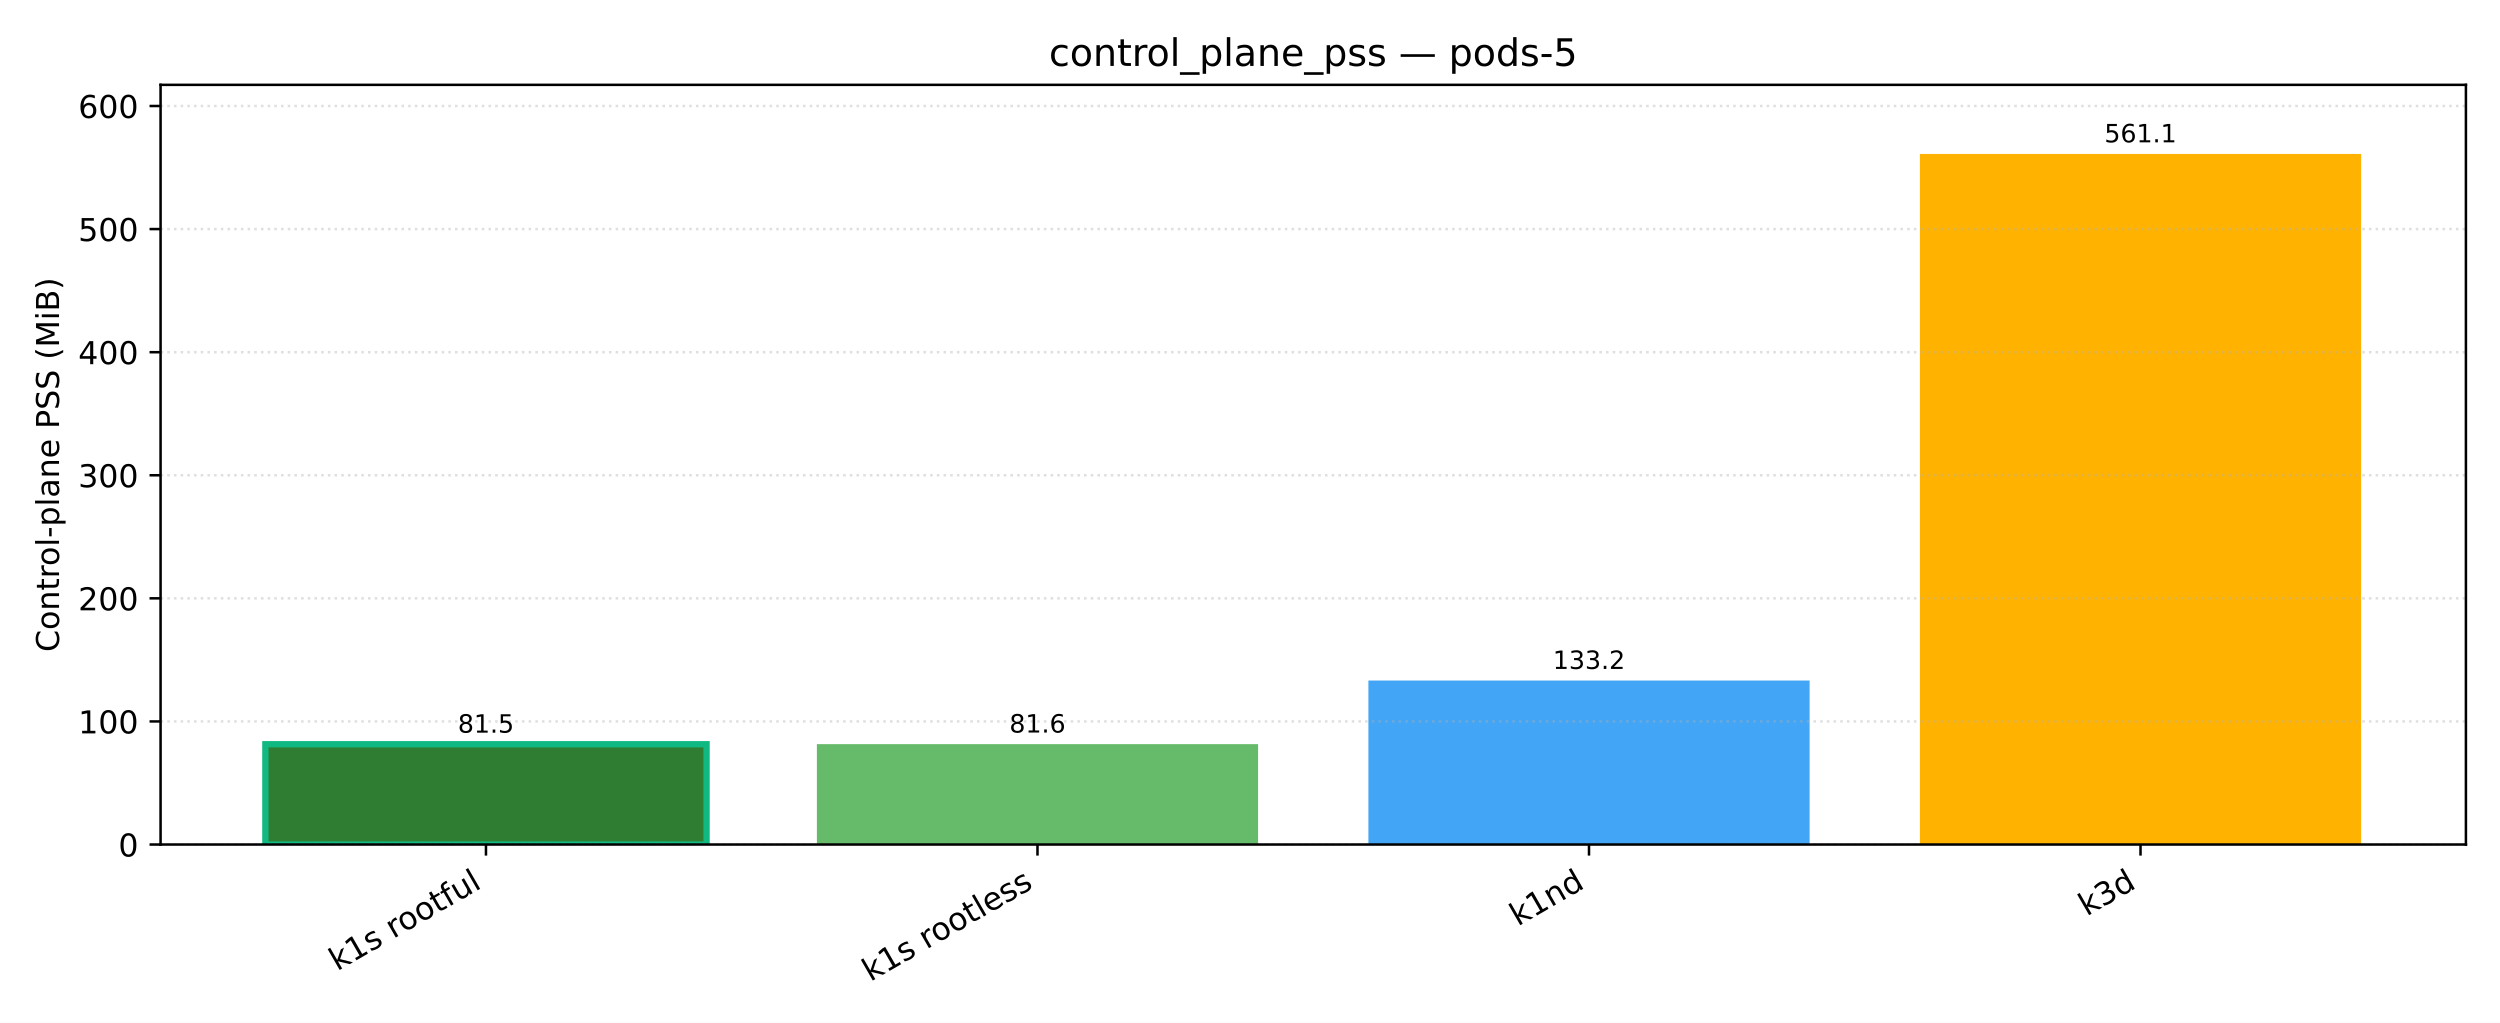
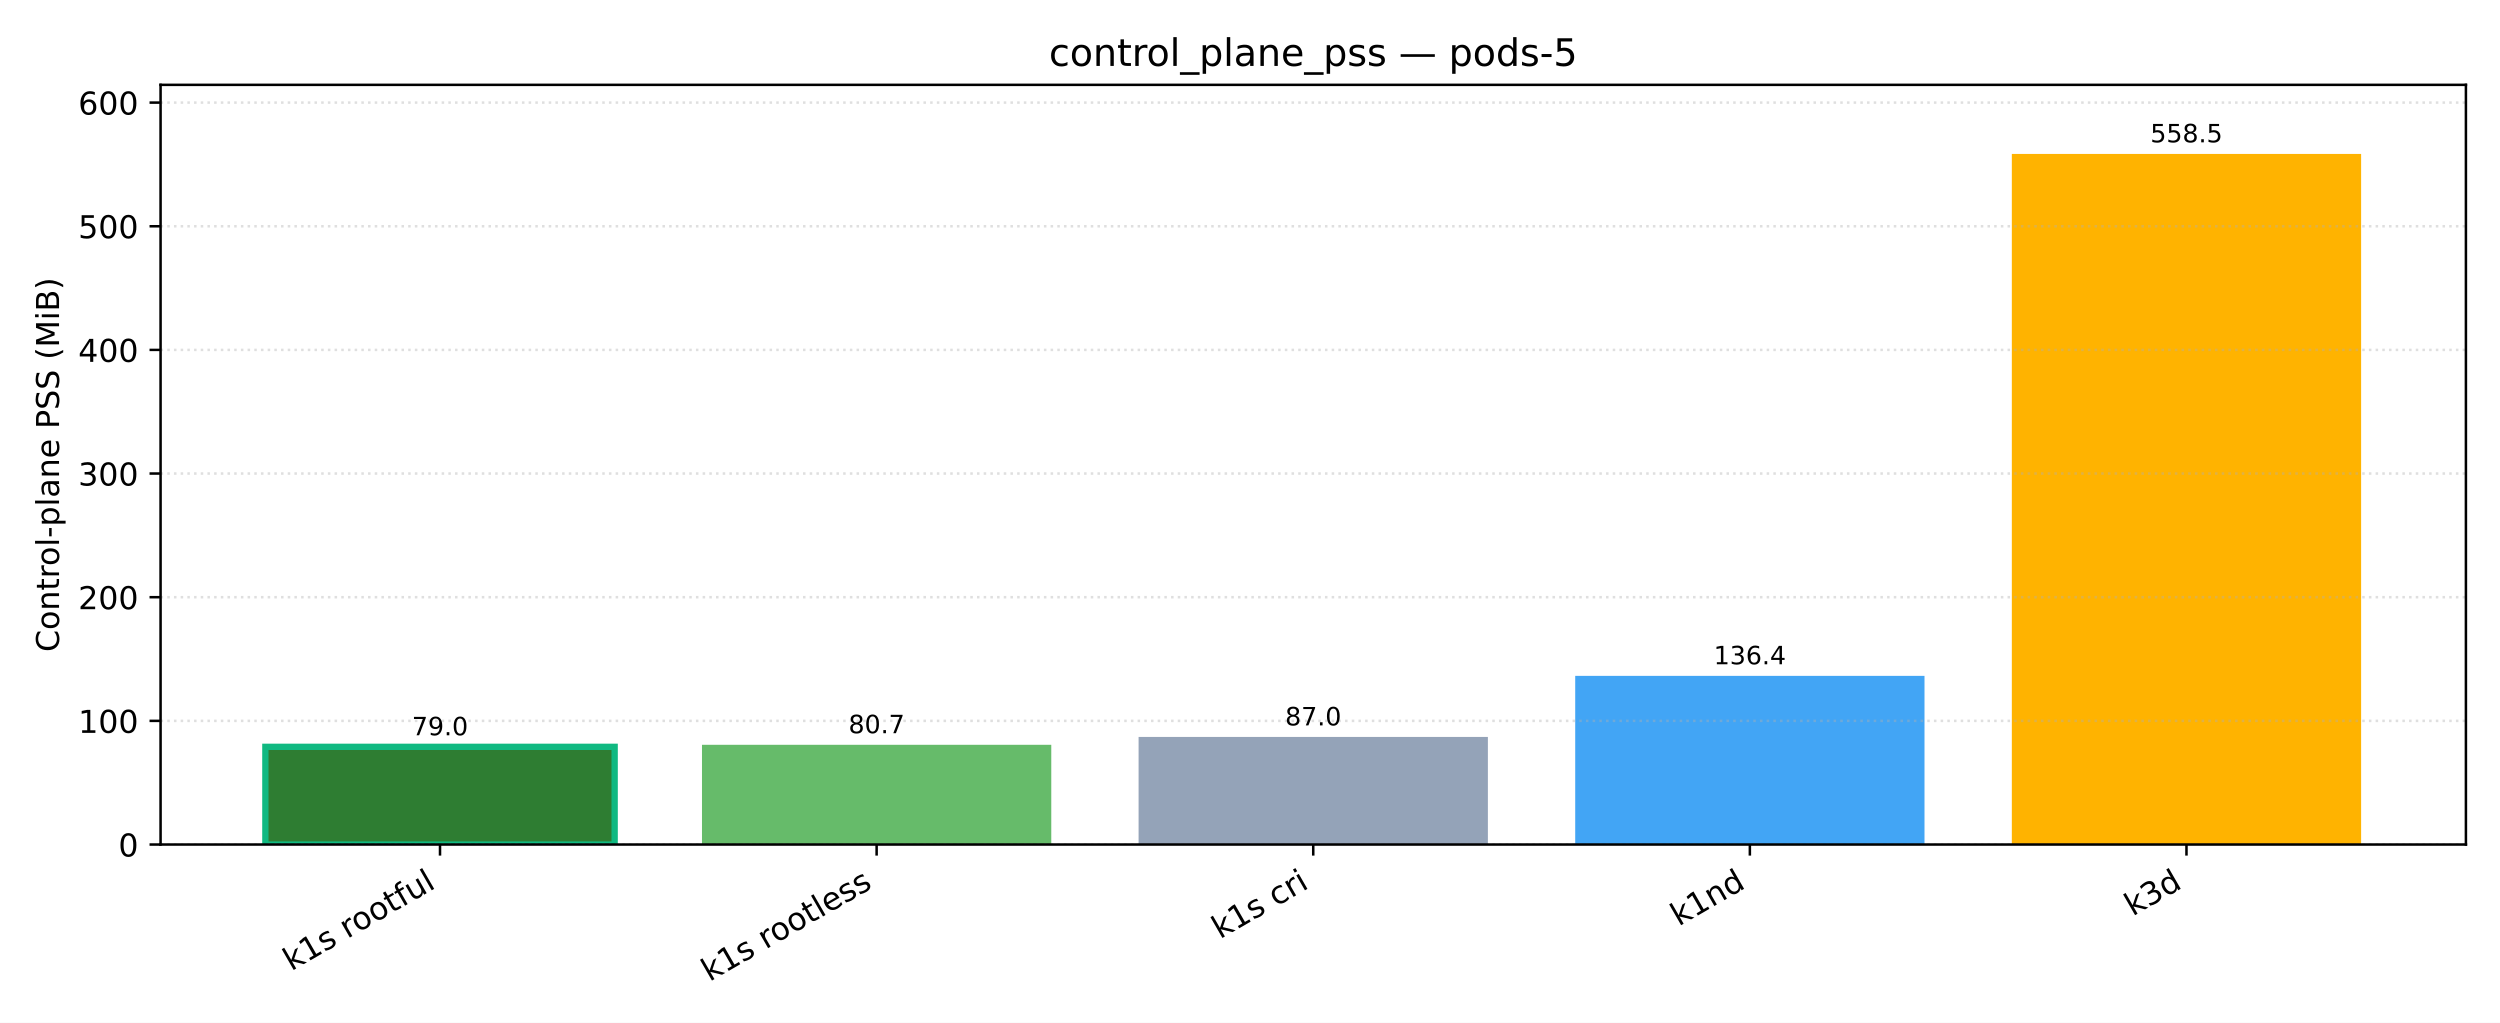
<svg xmlns="http://www.w3.org/2000/svg" xmlns:xlink="http://www.w3.org/1999/xlink" width="792pt" height="324pt" viewBox="0 0 792 324" version="1.1">
  <defs>
    <style type="text/css">*{stroke-linejoin: round; stroke-linecap: butt}</style>
  </defs>
  <g id="figure_1">
    <g id="patch_1">
      <path d="M 0 324  L 792 324  L 792 0  L 0 0  z " style="fill: #ffffff" />
    </g>
    <g id="axes_1">
      <g id="patch_2">
        <path d="M 50.87 267.545  L 781.2 267.545  L 781.2 26.88  L 50.87 26.88  z " style="fill: #ffffff" />
      </g>
      <g id="patch_3">
-         <path d="M 84.067 267.545  L 223.843 267.545  L 223.843 235.775  L 84.067 235.775  z " clip-path="url(#p9dbb47317c)" style="fill: #2e7d32; stroke: #10b981; stroke-width: 2; stroke-linejoin: miter" />
+         <path d="M 84.067 267.545  L 194.723 267.545  L 194.723 236.602  L 84.067 236.602  z " clip-path="url(#pbbeb943622)" style="fill: #2e7d32; stroke: #10b981; stroke-width: 2; stroke-linejoin: miter" />
      </g>
      <g id="patch_4">
-         <path d="M 258.787 267.545  L 398.563 267.545  L 398.563 235.74  L 258.787 235.74  z " clip-path="url(#p9dbb47317c)" style="fill: #66bb6a" />
+         <path d="M 222.387 267.545  L 333.043 267.545  L 333.043 235.947  L 222.387 235.947  z " clip-path="url(#pbbeb943622)" style="fill: #66bb6a" />
      </g>
      <g id="patch_5">
-         <path d="M 433.507 267.545  L 573.283 267.545  L 573.283 215.586  L 433.507 215.586  z " clip-path="url(#p9dbb47317c)" style="fill: #42a5f5" />
+         <path d="M 360.707 267.545  L 471.363 267.545  L 471.363 233.468  L 360.707 233.468  z " clip-path="url(#pbbeb943622)" style="fill: #94a3b8" />
      </g>
      <g id="patch_6">
-         <path d="M 608.227 267.545  L 748.003 267.545  L 748.003 48.759  L 608.227 48.759  z " clip-path="url(#p9dbb47317c)" style="fill: #ffb300" />
+         <path d="M 499.027 267.545  L 609.683 267.545  L 609.683 214.111  L 499.027 214.111  z " clip-path="url(#pbbeb943622)" style="fill: #42a5f5" />
+       </g>
+       <g id="patch_7">
+         <path d="M 637.347 267.545  L 748.003 267.545  L 748.003 48.759  L 637.347 48.759  z " clip-path="url(#pbbeb943622)" style="fill: #ffb300" />
      </g>
      <g id="matplotlib.axis_1">
        <g id="xtick_1">
          <g id="line2d_1">
            <defs>
-               <path id="mdd61e96e7c" d="M 0 0  L 0 3.5  " style="stroke: #000000; stroke-width: 0.8" />
+               <path id="m3ffbebb592" d="M 0 0  L 0 3.5  " style="stroke: #000000; stroke-width: 0.8" />
            </defs>
            <g>
-               <use xlink:href="#mdd61e96e7c" x="153.955" y="267.545" style="stroke: #000000; stroke-width: 0.8" />
+               <use xlink:href="#m3ffbebb592" x="139.395" y="267.545" style="stroke: #000000; stroke-width: 0.8" />
            </g>
          </g>
          <g id="text_1">
-             <g transform="translate(106.8249 307.7361) rotate(-30) scale(0.1 -0.1)">
+             <g transform="translate(92.26486 307.7361) rotate(-30) scale(0.1 -0.1)">
              <defs>
                <path id="DejaVuSans-6b" d="M 581 4863  L 1159 4863  L 1159 1991  L 2875 3500  L 3609 3500  L 1753 1863  L 3688 0  L 2938 0  L 1159 1709  L 1159 0  L 581 0  L 581 4863  z " transform="scale(0.015625)" />
                <path id="DejaVuSans-31" d="M 794 531  L 1825 531  L 1825 4091  L 703 3866  L 703 4441  L 1819 4666  L 2450 4666  L 2450 531  L 3481 531  L 3481 0  L 794 0  L 794 531  z " transform="scale(0.015625)" />
                <path id="DejaVuSans-73" d="M 2834 3397  L 2834 2853  Q 2591 2978 2328 3040  Q 2066 3103 1784 3103  Q 1356 3103 1142 2972  Q 928 2841 928 2578  Q 928 2378 1081 2264  Q 1234 2150 1697 2047  L 1894 2003  Q 2506 1872 2764 1633  Q 3022 1394 3022 966  Q 3022 478 2636 193  Q 2250 -91 1575 -91  Q 1294 -91 989 -36  Q 684 19 347 128  L 347 722  Q 666 556 975 473  Q 1284 391 1588 391  Q 1994 391 2212 530  Q 2431 669 2431 922  Q 2431 1156 2273 1281  Q 2116 1406 1581 1522  L 1381 1569  Q 847 1681 609 1914  Q 372 2147 372 2553  Q 372 3047 722 3315  Q 1072 3584 1716 3584  Q 2034 3584 2315 3537  Q 2597 3491 2834 3397  z " transform="scale(0.015625)" />
                <path id="DejaVuSans-20" transform="scale(0.015625)" />
                <path id="DejaVuSans-72" d="M 2631 2963  Q 2534 3019 2420 3045  Q 2306 3072 2169 3072  Q 1681 3072 1420 2755  Q 1159 2438 1159 1844  L 1159 0  L 581 0  L 581 3500  L 1159 3500  L 1159 2956  Q 1341 3275 1631 3429  Q 1922 3584 2338 3584  Q 2397 3584 2469 3576  Q 2541 3569 2628 3553  L 2631 2963  z " transform="scale(0.015625)" />
                <path id="DejaVuSans-6f" d="M 1959 3097  Q 1497 3097 1228 2736  Q 959 2375 959 1747  Q 959 1119 1226 758  Q 1494 397 1959 397  Q 2419 397 2687 759  Q 2956 1122 2956 1747  Q 2956 2369 2687 2733  Q 2419 3097 1959 3097  z M 1959 3584  Q 2709 3584 3137 3096  Q 3566 2609 3566 1747  Q 3566 888 3137 398  Q 2709 -91 1959 -91  Q 1206 -91 779 398  Q 353 888 353 1747  Q 353 2609 779 3096  Q 1206 3584 1959 3584  z " transform="scale(0.015625)" />
                <path id="DejaVuSans-74" d="M 1172 4494  L 1172 3500  L 2356 3500  L 2356 3053  L 1172 3053  L 1172 1153  Q 1172 725 1289 603  Q 1406 481 1766 481  L 2356 481  L 2356 0  L 1766 0  Q 1100 0 847 248  Q 594 497 594 1153  L 594 3053  L 172 3053  L 172 3500  L 594 3500  L 594 4494  L 1172 4494  z " transform="scale(0.015625)" />
                <path id="DejaVuSans-66" d="M 2375 4863  L 2375 4384  L 1825 4384  Q 1516 4384 1395 4259  Q 1275 4134 1275 3809  L 1275 3500  L 2222 3500  L 2222 3053  L 1275 3053  L 1275 0  L 697 0  L 697 3053  L 147 3053  L 147 3500  L 697 3500  L 697 3744  Q 697 4328 969 4595  Q 1241 4863 1831 4863  L 2375 4863  z " transform="scale(0.015625)" />
                <path id="DejaVuSans-75" d="M 544 1381  L 544 3500  L 1119 3500  L 1119 1403  Q 1119 906 1312 657  Q 1506 409 1894 409  Q 2359 409 2629 706  Q 2900 1003 2900 1516  L 2900 3500  L 3475 3500  L 3475 0  L 2900 0  L 2900 538  Q 2691 219 2414 64  Q 2138 -91 1772 -91  Q 1169 -91 856 284  Q 544 659 544 1381  z M 1991 3584  L 1991 3584  z " transform="scale(0.015625)" />
                <path id="DejaVuSans-6c" d="M 603 4863  L 1178 4863  L 1178 0  L 603 0  L 603 4863  z " transform="scale(0.015625)" />
              </defs>
              <use xlink:href="#DejaVuSans-6b" />
              <use xlink:href="#DejaVuSans-31" transform="translate(57.91016 0)" />
              <use xlink:href="#DejaVuSans-73" transform="translate(121.5332 0)" />
              <use xlink:href="#DejaVuSans-20" transform="translate(173.6328 0)" />
              <use xlink:href="#DejaVuSans-72" transform="translate(205.4199 0)" />
              <use xlink:href="#DejaVuSans-6f" transform="translate(244.2832 0)" />
              <use xlink:href="#DejaVuSans-6f" transform="translate(305.4648 0)" />
              <use xlink:href="#DejaVuSans-74" transform="translate(366.6465 0)" />
              <use xlink:href="#DejaVuSans-66" transform="translate(405.8555 0)" />
              <use xlink:href="#DejaVuSans-75" transform="translate(441.0605 0)" />
              <use xlink:href="#DejaVuSans-6c" transform="translate(504.4395 0)" />
            </g>
          </g>
        </g>
        <g id="xtick_2">
          <g id="line2d_2">
            <g>
-               <use xlink:href="#mdd61e96e7c" x="328.675" y="267.545" style="stroke: #000000; stroke-width: 0.8" />
+               <use xlink:href="#m3ffbebb592" x="277.715" y="267.545" style="stroke: #000000; stroke-width: 0.8" />
            </g>
          </g>
          <g id="text_2">
-             <g transform="translate(275.7304 311.0931) rotate(-30) scale(0.1 -0.1)">
+             <g transform="translate(224.7704 311.0931) rotate(-30) scale(0.1 -0.1)">
              <defs>
                <path id="DejaVuSans-65" d="M 3597 1894  L 3597 1613  L 953 1613  Q 991 1019 1311 708  Q 1631 397 2203 397  Q 2534 397 2845 478  Q 3156 559 3463 722  L 3463 178  Q 3153 47 2828 -22  Q 2503 -91 2169 -91  Q 1331 -91 842 396  Q 353 884 353 1716  Q 353 2575 817 3079  Q 1281 3584 2069 3584  Q 2775 3584 3186 3129  Q 3597 2675 3597 1894  z M 3022 2063  Q 3016 2534 2758 2815  Q 2500 3097 2075 3097  Q 1594 3097 1305 2825  Q 1016 2553 972 2059  L 3022 2063  z " transform="scale(0.015625)" />
              </defs>
              <use xlink:href="#DejaVuSans-6b" />
              <use xlink:href="#DejaVuSans-31" transform="translate(57.91016 0)" />
              <use xlink:href="#DejaVuSans-73" transform="translate(121.5332 0)" />
              <use xlink:href="#DejaVuSans-20" transform="translate(173.6328 0)" />
              <use xlink:href="#DejaVuSans-72" transform="translate(205.4199 0)" />
              <use xlink:href="#DejaVuSans-6f" transform="translate(244.2832 0)" />
              <use xlink:href="#DejaVuSans-6f" transform="translate(305.4648 0)" />
              <use xlink:href="#DejaVuSans-74" transform="translate(366.6465 0)" />
              <use xlink:href="#DejaVuSans-6c" transform="translate(405.8555 0)" />
              <use xlink:href="#DejaVuSans-65" transform="translate(433.6387 0)" />
              <use xlink:href="#DejaVuSans-73" transform="translate(495.1621 0)" />
              <use xlink:href="#DejaVuSans-73" transform="translate(547.2617 0)" />
            </g>
          </g>
        </g>
        <g id="xtick_3">
          <g id="line2d_3">
            <g>
-               <use xlink:href="#mdd61e96e7c" x="503.395" y="267.545" style="stroke: #000000; stroke-width: 0.8" />
+               <use xlink:href="#m3ffbebb592" x="416.035" y="267.545" style="stroke: #000000; stroke-width: 0.8" />
            </g>
          </g>
          <g id="text_3">
-             <g transform="translate(480.8439 293.5454) rotate(-30) scale(0.1 -0.1)">
+             <g transform="translate(386.4786 297.59) rotate(-30) scale(0.1 -0.1)">
+               <defs>
+                 <path id="DejaVuSans-63" d="M 3122 3366  L 3122 2828  Q 2878 2963 2633 3030  Q 2388 3097 2138 3097  Q 1578 3097 1268 2742  Q 959 2388 959 1747  Q 959 1106 1268 751  Q 1578 397 2138 397  Q 2388 397 2633 464  Q 2878 531 3122 666  L 3122 134  Q 2881 22 2623 -34  Q 2366 -91 2075 -91  Q 1284 -91 818 406  Q 353 903 353 1747  Q 353 2603 823 3093  Q 1294 3584 2113 3584  Q 2378 3584 2631 3529  Q 2884 3475 3122 3366  z " transform="scale(0.015625)" />
+                 <path id="DejaVuSans-69" d="M 603 3500  L 1178 3500  L 1178 0  L 603 0  L 603 3500  z M 603 4863  L 1178 4863  L 1178 4134  L 603 4134  L 603 4863  z " transform="scale(0.015625)" />
+               </defs>
+               <use xlink:href="#DejaVuSans-6b" />
+               <use xlink:href="#DejaVuSans-31" transform="translate(57.91016 0)" />
+               <use xlink:href="#DejaVuSans-73" transform="translate(121.5332 0)" />
+               <use xlink:href="#DejaVuSans-20" transform="translate(173.6328 0)" />
+               <use xlink:href="#DejaVuSans-63" transform="translate(205.4199 0)" />
+               <use xlink:href="#DejaVuSans-72" transform="translate(260.4004 0)" />
+               <use xlink:href="#DejaVuSans-69" transform="translate(301.5137 0)" />
+             </g>
+           </g>
+         </g>
+         <g id="xtick_4">
+           <g id="line2d_4">
+             <g>
+               <use xlink:href="#m3ffbebb592" x="554.355" y="267.545" style="stroke: #000000; stroke-width: 0.8" />
+             </g>
+           </g>
+           <g id="text_4">
+             <g transform="translate(531.804 293.5454) rotate(-30) scale(0.1 -0.1)">
              <defs>
                <path id="DejaVuSans-6e" d="M 3513 2113  L 3513 0  L 2938 0  L 2938 2094  Q 2938 2591 2744 2837  Q 2550 3084 2163 3084  Q 1697 3084 1428 2787  Q 1159 2491 1159 1978  L 1159 0  L 581 0  L 581 3500  L 1159 3500  L 1159 2956  Q 1366 3272 1645 3428  Q 1925 3584 2291 3584  Q 2894 3584 3203 3211  Q 3513 2838 3513 2113  z " transform="scale(0.015625)" />
                <path id="DejaVuSans-64" d="M 2906 2969  L 2906 4863  L 3481 4863  L 3481 0  L 2906 0  L 2906 525  Q 2725 213 2448 61  Q 2172 -91 1784 -91  Q 1150 -91 751 415  Q 353 922 353 1747  Q 353 2572 751 3078  Q 1150 3584 1784 3584  Q 2172 3584 2448 3432  Q 2725 3281 2906 2969  z M 947 1747  Q 947 1113 1208 752  Q 1469 391 1925 391  Q 2381 391 2643 752  Q 2906 1113 2906 1747  Q 2906 2381 2643 2742  Q 2381 3103 1925 3103  Q 1469 3103 1208 2742  Q 947 2381 947 1747  z " transform="scale(0.015625)" />
              </defs>
              <use xlink:href="#DejaVuSans-6b" />
              <use xlink:href="#DejaVuSans-31" transform="translate(57.91016 0)" />
              <use xlink:href="#DejaVuSans-6e" transform="translate(121.5332 0)" />
              <use xlink:href="#DejaVuSans-64" transform="translate(184.9121 0)" />
            </g>
          </g>
        </g>
-         <g id="xtick_4">
-           <g id="line2d_4">
-             <g>
-               <use xlink:href="#mdd61e96e7c" x="678.115" y="267.545" style="stroke: #000000; stroke-width: 0.8" />
-             </g>
-           </g>
-           <g id="text_4">
-             <g transform="translate(661.0525 290.3767) rotate(-30) scale(0.1 -0.1)">
+         <g id="xtick_5">
+           <g id="line2d_5">
+             <g>
+               <use xlink:href="#m3ffbebb592" x="692.675" y="267.545" style="stroke: #000000; stroke-width: 0.8" />
+             </g>
+           </g>
+           <g id="text_5">
+             <g transform="translate(675.6125 290.3767) rotate(-30) scale(0.1 -0.1)">
              <defs>
                <path id="DejaVuSans-33" d="M 2597 2516  Q 3050 2419 3304 2112  Q 3559 1806 3559 1356  Q 3559 666 3084 287  Q 2609 -91 1734 -91  Q 1441 -91 1130 -33  Q 819 25 488 141  L 488 750  Q 750 597 1062 519  Q 1375 441 1716 441  Q 2309 441 2620 675  Q 2931 909 2931 1356  Q 2931 1769 2642 2001  Q 2353 2234 1838 2234  L 1294 2234  L 1294 2753  L 1863 2753  Q 2328 2753 2575 2939  Q 2822 3125 2822 3475  Q 2822 3834 2567 4026  Q 2313 4219 1838 4219  Q 1578 4219 1281 4162  Q 984 4106 628 3988  L 628 4550  Q 988 4650 1302 4700  Q 1616 4750 1894 4750  Q 2613 4750 3031 4423  Q 3450 4097 3450 3541  Q 3450 3153 3228 2886  Q 3006 2619 2597 2516  z " transform="scale(0.015625)" />
              </defs>
              <use xlink:href="#DejaVuSans-6b" />
              <use xlink:href="#DejaVuSans-33" transform="translate(57.91016 0)" />
              <use xlink:href="#DejaVuSans-64" transform="translate(121.5332 0)" />
            </g>
          </g>
        </g>
      </g>
      <g id="matplotlib.axis_2">
        <g id="ytick_1">
-           <g id="line2d_5">
-             <path d="M 50.87 267.545  L 781.2 267.545  " clip-path="url(#p9dbb47317c)" style="fill: none; stroke-dasharray: 0.8,1.32; stroke-dashoffset: 0; stroke: #b0b0b0; stroke-opacity: 0.4; stroke-width: 0.8" />
-           </g>
          <g id="line2d_6">
+             <path d="M 50.87 267.545  L 781.2 267.545  " clip-path="url(#pbbeb943622)" style="fill: none; stroke-dasharray: 0.8,1.32; stroke-dashoffset: 0; stroke: #b0b0b0; stroke-opacity: 0.4; stroke-width: 0.8" />
+           </g>
+           <g id="line2d_7">
            <defs>
-               <path id="mff5a661a26" d="M 0 0  L -3.5 0  " style="stroke: #000000; stroke-width: 0.8" />
+               <path id="mc02459ad82" d="M 0 0  L -3.5 0  " style="stroke: #000000; stroke-width: 0.8" />
            </defs>
            <g>
-               <use xlink:href="#mff5a661a26" x="50.87" y="267.545" style="stroke: #000000; stroke-width: 0.8" />
-             </g>
-           </g>
-           <g id="text_5">
+               <use xlink:href="#mc02459ad82" x="50.87" y="267.545" style="stroke: #000000; stroke-width: 0.8" />
+             </g>
+           </g>
+           <g id="text_6">
            <g transform="translate(37.5075 271.3447) scale(0.1 -0.1)">
              <defs>
                <path id="DejaVuSans-30" d="M 2034 4250  Q 1547 4250 1301 3770  Q 1056 3291 1056 2328  Q 1056 1369 1301 889  Q 1547 409 2034 409  Q 2525 409 2770 889  Q 3016 1369 3016 2328  Q 3016 3291 2770 3770  Q 2525 4250 2034 4250  z M 2034 4750  Q 2819 4750 3233 4129  Q 3647 3509 3647 2328  Q 3647 1150 3233 529  Q 2819 -91 2034 -91  Q 1250 -91 836 529  Q 422 1150 422 2328  Q 422 3509 836 4129  Q 1250 4750 2034 4750  z " transform="scale(0.015625)" />
              </defs>
              <use xlink:href="#DejaVuSans-30" />
            </g>
          </g>
        </g>
        <g id="ytick_2">
-           <g id="line2d_7">
-             <path d="M 50.87 228.552  L 781.2 228.552  " clip-path="url(#p9dbb47317c)" style="fill: none; stroke-dasharray: 0.8,1.32; stroke-dashoffset: 0; stroke: #b0b0b0; stroke-opacity: 0.4; stroke-width: 0.8" />
-           </g>
          <g id="line2d_8">
-             <g>
-               <use xlink:href="#mff5a661a26" x="50.87" y="228.552" style="stroke: #000000; stroke-width: 0.8" />
-             </g>
-           </g>
-           <g id="text_6">
-             <g transform="translate(24.7825 232.351) scale(0.1 -0.1)">
+             <path d="M 50.87 228.371  L 781.2 228.371  " clip-path="url(#pbbeb943622)" style="fill: none; stroke-dasharray: 0.8,1.32; stroke-dashoffset: 0; stroke: #b0b0b0; stroke-opacity: 0.4; stroke-width: 0.8" />
+           </g>
+           <g id="line2d_9">
+             <g>
+               <use xlink:href="#mc02459ad82" x="50.87" y="228.371" style="stroke: #000000; stroke-width: 0.8" />
+             </g>
+           </g>
+           <g id="text_7">
+             <g transform="translate(24.7825 232.1705) scale(0.1 -0.1)">
              <use xlink:href="#DejaVuSans-31" />
              <use xlink:href="#DejaVuSans-30" transform="translate(63.62305 0)" />
              <use xlink:href="#DejaVuSans-30" transform="translate(127.2461 0)" />
            </g>
          </g>
        </g>
        <g id="ytick_3">
-           <g id="line2d_9">
-             <path d="M 50.87 189.558  L 781.2 189.558  " clip-path="url(#p9dbb47317c)" style="fill: none; stroke-dasharray: 0.8,1.32; stroke-dashoffset: 0; stroke: #b0b0b0; stroke-opacity: 0.4; stroke-width: 0.8" />
-           </g>
          <g id="line2d_10">
-             <g>
-               <use xlink:href="#mff5a661a26" x="50.87" y="189.558" style="stroke: #000000; stroke-width: 0.8" />
-             </g>
-           </g>
-           <g id="text_7">
-             <g transform="translate(24.7825 193.3572) scale(0.1 -0.1)">
+             <path d="M 50.87 189.197  L 781.2 189.197  " clip-path="url(#pbbeb943622)" style="fill: none; stroke-dasharray: 0.8,1.32; stroke-dashoffset: 0; stroke: #b0b0b0; stroke-opacity: 0.4; stroke-width: 0.8" />
+           </g>
+           <g id="line2d_11">
+             <g>
+               <use xlink:href="#mc02459ad82" x="50.87" y="189.197" style="stroke: #000000; stroke-width: 0.8" />
+             </g>
+           </g>
+           <g id="text_8">
+             <g transform="translate(24.7825 192.9963) scale(0.1 -0.1)">
              <defs>
                <path id="DejaVuSans-32" d="M 1228 531  L 3431 531  L 3431 0  L 469 0  L 469 531  Q 828 903 1448 1529  Q 2069 2156 2228 2338  Q 2531 2678 2651 2914  Q 2772 3150 2772 3378  Q 2772 3750 2511 3984  Q 2250 4219 1831 4219  Q 1534 4219 1204 4116  Q 875 4013 500 3803  L 500 4441  Q 881 4594 1212 4672  Q 1544 4750 1819 4750  Q 2544 4750 2975 4387  Q 3406 4025 3406 3419  Q 3406 3131 3298 2873  Q 3191 2616 2906 2266  Q 2828 2175 2409 1742  Q 1991 1309 1228 531  z " transform="scale(0.015625)" />
              </defs>
              <use xlink:href="#DejaVuSans-32" />
              <use xlink:href="#DejaVuSans-30" transform="translate(63.62305 0)" />
              <use xlink:href="#DejaVuSans-30" transform="translate(127.2461 0)" />
            </g>
          </g>
        </g>
        <g id="ytick_4">
-           <g id="line2d_11">
-             <path d="M 50.87 150.564  L 781.2 150.564  " clip-path="url(#p9dbb47317c)" style="fill: none; stroke-dasharray: 0.8,1.32; stroke-dashoffset: 0; stroke: #b0b0b0; stroke-opacity: 0.4; stroke-width: 0.8" />
-           </g>
          <g id="line2d_12">
-             <g>
-               <use xlink:href="#mff5a661a26" x="50.87" y="150.564" style="stroke: #000000; stroke-width: 0.8" />
-             </g>
-           </g>
-           <g id="text_8">
-             <g transform="translate(24.7825 154.3635) scale(0.1 -0.1)">
+             <path d="M 50.87 150.023  L 781.2 150.023  " clip-path="url(#pbbeb943622)" style="fill: none; stroke-dasharray: 0.8,1.32; stroke-dashoffset: 0; stroke: #b0b0b0; stroke-opacity: 0.4; stroke-width: 0.8" />
+           </g>
+           <g id="line2d_13">
+             <g>
+               <use xlink:href="#mc02459ad82" x="50.87" y="150.023" style="stroke: #000000; stroke-width: 0.8" />
+             </g>
+           </g>
+           <g id="text_9">
+             <g transform="translate(24.7825 153.8221) scale(0.1 -0.1)">
              <use xlink:href="#DejaVuSans-33" />
              <use xlink:href="#DejaVuSans-30" transform="translate(63.62305 0)" />
              <use xlink:href="#DejaVuSans-30" transform="translate(127.2461 0)" />
            </g>
          </g>
        </g>
        <g id="ytick_5">
-           <g id="line2d_13">
-             <path d="M 50.87 111.571  L 781.2 111.571  " clip-path="url(#p9dbb47317c)" style="fill: none; stroke-dasharray: 0.8,1.32; stroke-dashoffset: 0; stroke: #b0b0b0; stroke-opacity: 0.4; stroke-width: 0.8" />
-           </g>
          <g id="line2d_14">
-             <g>
-               <use xlink:href="#mff5a661a26" x="50.87" y="111.571" style="stroke: #000000; stroke-width: 0.8" />
-             </g>
-           </g>
-           <g id="text_9">
-             <g transform="translate(24.7825 115.3698) scale(0.1 -0.1)">
+             <path d="M 50.87 110.849  L 781.2 110.849  " clip-path="url(#pbbeb943622)" style="fill: none; stroke-dasharray: 0.8,1.32; stroke-dashoffset: 0; stroke: #b0b0b0; stroke-opacity: 0.4; stroke-width: 0.8" />
+           </g>
+           <g id="line2d_15">
+             <g>
+               <use xlink:href="#mc02459ad82" x="50.87" y="110.849" style="stroke: #000000; stroke-width: 0.8" />
+             </g>
+           </g>
+           <g id="text_10">
+             <g transform="translate(24.7825 114.6479) scale(0.1 -0.1)">
              <defs>
                <path id="DejaVuSans-34" d="M 2419 4116  L 825 1625  L 2419 1625  L 2419 4116  z M 2253 4666  L 3047 4666  L 3047 1625  L 3713 1625  L 3713 1100  L 3047 1100  L 3047 0  L 2419 0  L 2419 1100  L 313 1100  L 313 1709  L 2253 4666  z " transform="scale(0.015625)" />
              </defs>
              <use xlink:href="#DejaVuSans-34" />
              <use xlink:href="#DejaVuSans-30" transform="translate(63.62305 0)" />
              <use xlink:href="#DejaVuSans-30" transform="translate(127.2461 0)" />
            </g>
          </g>
        </g>
        <g id="ytick_6">
-           <g id="line2d_15">
-             <path d="M 50.87 72.577  L 781.2 72.577  " clip-path="url(#p9dbb47317c)" style="fill: none; stroke-dasharray: 0.8,1.32; stroke-dashoffset: 0; stroke: #b0b0b0; stroke-opacity: 0.4; stroke-width: 0.8" />
-           </g>
          <g id="line2d_16">
-             <g>
-               <use xlink:href="#mff5a661a26" x="50.87" y="72.577" style="stroke: #000000; stroke-width: 0.8" />
-             </g>
-           </g>
-           <g id="text_10">
-             <g transform="translate(24.7825 76.37606) scale(0.1 -0.1)">
+             <path d="M 50.87 71.674  L 781.2 71.674  " clip-path="url(#pbbeb943622)" style="fill: none; stroke-dasharray: 0.8,1.32; stroke-dashoffset: 0; stroke: #b0b0b0; stroke-opacity: 0.4; stroke-width: 0.8" />
+           </g>
+           <g id="line2d_17">
+             <g>
+               <use xlink:href="#mc02459ad82" x="50.87" y="71.674" style="stroke: #000000; stroke-width: 0.8" />
+             </g>
+           </g>
+           <g id="text_11">
+             <g transform="translate(24.7825 75.47366) scale(0.1 -0.1)">
              <defs>
                <path id="DejaVuSans-35" d="M 691 4666  L 3169 4666  L 3169 4134  L 1269 4134  L 1269 2991  Q 1406 3038 1543 3061  Q 1681 3084 1819 3084  Q 2600 3084 3056 2656  Q 3513 2228 3513 1497  Q 3513 744 3044 326  Q 2575 -91 1722 -91  Q 1428 -91 1123 -41  Q 819 9 494 109  L 494 744  Q 775 591 1075 516  Q 1375 441 1709 441  Q 2250 441 2565 725  Q 2881 1009 2881 1497  Q 2881 1984 2565 2268  Q 2250 2553 1709 2553  Q 1456 2553 1204 2497  Q 953 2441 691 2322  L 691 4666  z " transform="scale(0.015625)" />
              </defs>
              <use xlink:href="#DejaVuSans-35" />
              <use xlink:href="#DejaVuSans-30" transform="translate(63.62305 0)" />
              <use xlink:href="#DejaVuSans-30" transform="translate(127.2461 0)" />
            </g>
          </g>
        </g>
        <g id="ytick_7">
-           <g id="line2d_17">
-             <path d="M 50.87 33.583  L 781.2 33.583  " clip-path="url(#p9dbb47317c)" style="fill: none; stroke-dasharray: 0.8,1.32; stroke-dashoffset: 0; stroke: #b0b0b0; stroke-opacity: 0.4; stroke-width: 0.8" />
-           </g>
          <g id="line2d_18">
-             <g>
-               <use xlink:href="#mff5a661a26" x="50.87" y="33.583" style="stroke: #000000; stroke-width: 0.8" />
-             </g>
-           </g>
-           <g id="text_11">
-             <g transform="translate(24.7825 37.38233) scale(0.1 -0.1)">
+             <path d="M 50.87 32.5  L 781.2 32.5  " clip-path="url(#pbbeb943622)" style="fill: none; stroke-dasharray: 0.8,1.32; stroke-dashoffset: 0; stroke: #b0b0b0; stroke-opacity: 0.4; stroke-width: 0.8" />
+           </g>
+           <g id="line2d_19">
+             <g>
+               <use xlink:href="#mc02459ad82" x="50.87" y="32.5" style="stroke: #000000; stroke-width: 0.8" />
+             </g>
+           </g>
+           <g id="text_12">
+             <g transform="translate(24.7825 36.29946) scale(0.1 -0.1)">
              <defs>
                <path id="DejaVuSans-36" d="M 2113 2584  Q 1688 2584 1439 2293  Q 1191 2003 1191 1497  Q 1191 994 1439 701  Q 1688 409 2113 409  Q 2538 409 2786 701  Q 3034 994 3034 1497  Q 3034 2003 2786 2293  Q 2538 2584 2113 2584  z M 3366 4563  L 3366 3988  Q 3128 4100 2886 4159  Q 2644 4219 2406 4219  Q 1781 4219 1451 3797  Q 1122 3375 1075 2522  Q 1259 2794 1537 2939  Q 1816 3084 2150 3084  Q 2853 3084 3261 2657  Q 3669 2231 3669 1497  Q 3669 778 3244 343  Q 2819 -91 2113 -91  Q 1303 -91 875 529  Q 447 1150 447 2328  Q 447 3434 972 4092  Q 1497 4750 2381 4750  Q 2619 4750 2861 4703  Q 3103 4656 3366 4563  z " transform="scale(0.015625)" />
              </defs>
              <use xlink:href="#DejaVuSans-36" />
              <use xlink:href="#DejaVuSans-30" transform="translate(63.62305 0)" />
              <use xlink:href="#DejaVuSans-30" transform="translate(127.2461 0)" />
            </g>
          </g>
        </g>
-         <g id="text_12">
+         <g id="text_13">
          <g transform="translate(18.70281 206.537) rotate(-90) scale(0.1 -0.1)">
            <defs>
              <path id="DejaVuSans-43" d="M 4122 4306  L 4122 3641  Q 3803 3938 3442 4084  Q 3081 4231 2675 4231  Q 1875 4231 1450 3742  Q 1025 3253 1025 2328  Q 1025 1406 1450 917  Q 1875 428 2675 428  Q 3081 428 3442 575  Q 3803 722 4122 1019  L 4122 359  Q 3791 134 3420 21  Q 3050 -91 2638 -91  Q 1578 -91 968 557  Q 359 1206 359 2328  Q 359 3453 968 4101  Q 1578 4750 2638 4750  Q 3056 4750 3426 4639  Q 3797 4528 4122 4306  z " transform="scale(0.015625)" />
              <path id="DejaVuSans-2011" d="M 313 2009  L 1997 2009  L 1997 1497  L 313 1497  L 313 2009  z " transform="scale(0.015625)" />
              <path id="DejaVuSans-70" d="M 1159 525  L 1159 -1331  L 581 -1331  L 581 3500  L 1159 3500  L 1159 2969  Q 1341 3281 1617 3432  Q 1894 3584 2278 3584  Q 2916 3584 3314 3078  Q 3713 2572 3713 1747  Q 3713 922 3314 415  Q 2916 -91 2278 -91  Q 1894 -91 1617 61  Q 1341 213 1159 525  z M 3116 1747  Q 3116 2381 2855 2742  Q 2594 3103 2138 3103  Q 1681 3103 1420 2742  Q 1159 2381 1159 1747  Q 1159 1113 1420 752  Q 1681 391 2138 391  Q 2594 391 2855 752  Q 3116 1113 3116 1747  z " transform="scale(0.015625)" />
              <path id="DejaVuSans-61" d="M 2194 1759  Q 1497 1759 1228 1600  Q 959 1441 959 1056  Q 959 750 1161 570  Q 1363 391 1709 391  Q 2188 391 2477 730  Q 2766 1069 2766 1631  L 2766 1759  L 2194 1759  z M 3341 1997  L 3341 0  L 2766 0  L 2766 531  Q 2569 213 2275 61  Q 1981 -91 1556 -91  Q 1019 -91 701 211  Q 384 513 384 1019  Q 384 1609 779 1909  Q 1175 2209 1959 2209  L 2766 2209  L 2766 2266  Q 2766 2663 2505 2880  Q 2244 3097 1772 3097  Q 1472 3097 1187 3025  Q 903 2953 641 2809  L 641 3341  Q 956 3463 1253 3523  Q 1550 3584 1831 3584  Q 2591 3584 2966 3190  Q 3341 2797 3341 1997  z " transform="scale(0.015625)" />
              <path id="DejaVuSans-50" d="M 1259 4147  L 1259 2394  L 2053 2394  Q 2494 2394 2734 2622  Q 2975 2850 2975 3272  Q 2975 3691 2734 3919  Q 2494 4147 2053 4147  L 1259 4147  z M 628 4666  L 2053 4666  Q 2838 4666 3239 4311  Q 3641 3956 3641 3272  Q 3641 2581 3239 2228  Q 2838 1875 2053 1875  L 1259 1875  L 1259 0  L 628 0  L 628 4666  z " transform="scale(0.015625)" />
              <path id="DejaVuSans-53" d="M 3425 4513  L 3425 3897  Q 3066 4069 2747 4153  Q 2428 4238 2131 4238  Q 1616 4238 1336 4038  Q 1056 3838 1056 3469  Q 1056 3159 1242 3001  Q 1428 2844 1947 2747  L 2328 2669  Q 3034 2534 3370 2195  Q 3706 1856 3706 1288  Q 3706 609 3251 259  Q 2797 -91 1919 -91  Q 1588 -91 1214 -16  Q 841 59 441 206  L 441 856  Q 825 641 1194 531  Q 1563 422 1919 422  Q 2459 422 2753 634  Q 3047 847 3047 1241  Q 3047 1584 2836 1778  Q 2625 1972 2144 2069  L 1759 2144  Q 1053 2284 737 2584  Q 422 2884 422 3419  Q 422 4038 858 4394  Q 1294 4750 2059 4750  Q 2388 4750 2728 4690  Q 3069 4631 3425 4513  z " transform="scale(0.015625)" />
              <path id="DejaVuSans-28" d="M 1984 4856  Q 1566 4138 1362 3434  Q 1159 2731 1159 2009  Q 1159 1288 1364 580  Q 1569 -128 1984 -844  L 1484 -844  Q 1016 -109 783 600  Q 550 1309 550 2009  Q 550 2706 781 3412  Q 1013 4119 1484 4856  L 1984 4856  z " transform="scale(0.015625)" />
              <path id="DejaVuSans-4d" d="M 628 4666  L 1569 4666  L 2759 1491  L 3956 4666  L 4897 4666  L 4897 0  L 4281 0  L 4281 4097  L 3078 897  L 2444 897  L 1241 4097  L 1241 0  L 628 0  L 628 4666  z " transform="scale(0.015625)" />
-               <path id="DejaVuSans-69" d="M 603 3500  L 1178 3500  L 1178 0  L 603 0  L 603 3500  z M 603 4863  L 1178 4863  L 1178 4134  L 603 4134  L 603 4863  z " transform="scale(0.015625)" />
              <path id="DejaVuSans-42" d="M 1259 2228  L 1259 519  L 2272 519  Q 2781 519 3026 730  Q 3272 941 3272 1375  Q 3272 1813 3026 2020  Q 2781 2228 2272 2228  L 1259 2228  z M 1259 4147  L 1259 2741  L 2194 2741  Q 2656 2741 2882 2914  Q 3109 3088 3109 3444  Q 3109 3797 2882 3972  Q 2656 4147 2194 4147  L 1259 4147  z M 628 4666  L 2241 4666  Q 2963 4666 3353 4366  Q 3744 4066 3744 3513  Q 3744 3084 3544 2831  Q 3344 2578 2956 2516  Q 3422 2416 3680 2098  Q 3938 1781 3938 1306  Q 3938 681 3513 340  Q 3088 0 2303 0  L 628 0  L 628 4666  z " transform="scale(0.015625)" />
              <path id="DejaVuSans-29" d="M 513 4856  L 1013 4856  Q 1481 4119 1714 3412  Q 1947 2706 1947 2009  Q 1947 1309 1714 600  Q 1481 -109 1013 -844  L 513 -844  Q 928 -128 1133 580  Q 1338 1288 1338 2009  Q 1338 2731 1133 3434  Q 928 4138 513 4856  z " transform="scale(0.015625)" />
            </defs>
            <use xlink:href="#DejaVuSans-43" />
            <use xlink:href="#DejaVuSans-6f" transform="translate(69.82422 0)" />
            <use xlink:href="#DejaVuSans-6e" transform="translate(131.0059 0)" />
            <use xlink:href="#DejaVuSans-74" transform="translate(194.3848 0)" />
            <use xlink:href="#DejaVuSans-72" transform="translate(233.5938 0)" />
            <use xlink:href="#DejaVuSans-6f" transform="translate(272.457 0)" />
            <use xlink:href="#DejaVuSans-6c" transform="translate(333.6387 0)" />
            <use xlink:href="#DejaVuSans-2011" transform="translate(361.4219 0)" />
            <use xlink:href="#DejaVuSans-70" transform="translate(397.5059 0)" />
            <use xlink:href="#DejaVuSans-6c" transform="translate(460.9824 0)" />
            <use xlink:href="#DejaVuSans-61" transform="translate(488.7656 0)" />
            <use xlink:href="#DejaVuSans-6e" transform="translate(550.0449 0)" />
            <use xlink:href="#DejaVuSans-65" transform="translate(613.4238 0)" />
            <use xlink:href="#DejaVuSans-20" transform="translate(674.9473 0)" />
            <use xlink:href="#DejaVuSans-50" transform="translate(706.7344 0)" />
            <use xlink:href="#DejaVuSans-53" transform="translate(767.0371 0)" />
            <use xlink:href="#DejaVuSans-53" transform="translate(830.5137 0)" />
            <use xlink:href="#DejaVuSans-20" transform="translate(893.9902 0)" />
            <use xlink:href="#DejaVuSans-28" transform="translate(925.7773 0)" />
            <use xlink:href="#DejaVuSans-4d" transform="translate(964.791 0)" />
            <use xlink:href="#DejaVuSans-69" transform="translate(1051.07 0)" />
            <use xlink:href="#DejaVuSans-42" transform="translate(1078.854 0)" />
            <use xlink:href="#DejaVuSans-29" transform="translate(1147.457 0)" />
          </g>
        </g>
      </g>
-       <g id="patch_7">
+       <g id="patch_8">
        <path d="M 50.87 267.545  L 50.87 26.88  " style="fill: none; stroke: #000000; stroke-width: 0.8; stroke-linejoin: miter; stroke-linecap: square" />
      </g>
-       <g id="patch_8">
+       <g id="patch_9">
        <path d="M 781.2 267.545  L 781.2 26.88  " style="fill: none; stroke: #000000; stroke-width: 0.8; stroke-linejoin: miter; stroke-linecap: square" />
      </g>
-       <g id="patch_9">
+       <g id="patch_10">
        <path d="M 50.87 267.545  L 781.2 267.545  " style="fill: none; stroke: #000000; stroke-width: 0.8; stroke-linejoin: miter; stroke-linecap: square" />
      </g>
-       <g id="patch_10">
+       <g id="patch_11">
        <path d="M 50.87 26.88  L 781.2 26.88  " style="fill: none; stroke: #000000; stroke-width: 0.8; stroke-linejoin: miter; stroke-linecap: square" />
      </g>
-       <g id="text_13">
-         <g transform="translate(145.0486 232.1117) scale(0.08 -0.08)">
+       <g id="text_14">
+         <g transform="translate(130.4886 232.9383) scale(0.08 -0.08)">
+           <defs>
+             <path id="DejaVuSans-37" d="M 525 4666  L 3525 4666  L 3525 4397  L 1831 0  L 1172 0  L 2766 4134  L 525 4134  L 525 4666  z " transform="scale(0.015625)" />
+             <path id="DejaVuSans-39" d="M 703 97  L 703 672  Q 941 559 1184 500  Q 1428 441 1663 441  Q 2288 441 2617 861  Q 2947 1281 2994 2138  Q 2813 1869 2534 1725  Q 2256 1581 1919 1581  Q 1219 1581 811 2004  Q 403 2428 403 3163  Q 403 3881 828 4315  Q 1253 4750 1959 4750  Q 2769 4750 3195 4129  Q 3622 3509 3622 2328  Q 3622 1225 3098 567  Q 2575 -91 1691 -91  Q 1453 -91 1209 -44  Q 966 3 703 97  z M 1959 2075  Q 2384 2075 2632 2365  Q 2881 2656 2881 3163  Q 2881 3666 2632 3958  Q 2384 4250 1959 4250  Q 1534 4250 1286 3958  Q 1038 3666 1038 3163  Q 1038 2656 1286 2365  Q 1534 2075 1959 2075  z " transform="scale(0.015625)" />
+             <path id="DejaVuSans-2e" d="M 684 794  L 1344 794  L 1344 0  L 684 0  L 684 794  z " transform="scale(0.015625)" />
+           </defs>
+           <use xlink:href="#DejaVuSans-37" />
+           <use xlink:href="#DejaVuSans-39" transform="translate(63.62305 0)" />
+           <use xlink:href="#DejaVuSans-2e" transform="translate(127.2461 0)" />
+           <use xlink:href="#DejaVuSans-30" transform="translate(159.0332 0)" />
+         </g>
+       </g>
+       <g id="text_15">
+         <g transform="translate(268.8087 232.2837) scale(0.08 -0.08)">
          <defs>
            <path id="DejaVuSans-38" d="M 2034 2216  Q 1584 2216 1326 1975  Q 1069 1734 1069 1313  Q 1069 891 1326 650  Q 1584 409 2034 409  Q 2484 409 2743 651  Q 3003 894 3003 1313  Q 3003 1734 2745 1975  Q 2488 2216 2034 2216  z M 1403 2484  Q 997 2584 770 2862  Q 544 3141 544 3541  Q 544 4100 942 4425  Q 1341 4750 2034 4750  Q 2731 4750 3128 4425  Q 3525 4100 3525 3541  Q 3525 3141 3298 2862  Q 3072 2584 2669 2484  Q 3125 2378 3379 2068  Q 3634 1759 3634 1313  Q 3634 634 3220 271  Q 2806 -91 2034 -91  Q 1263 -91 848 271  Q 434 634 434 1313  Q 434 1759 690 2068  Q 947 2378 1403 2484  z M 1172 3481  Q 1172 3119 1398 2916  Q 1625 2713 2034 2713  Q 2441 2713 2670 2916  Q 2900 3119 2900 3481  Q 2900 3844 2670 4047  Q 2441 4250 2034 4250  Q 1625 4250 1398 4047  Q 1172 3844 1172 3481  z " transform="scale(0.015625)" />
-             <path id="DejaVuSans-2e" d="M 684 794  L 1344 794  L 1344 0  L 684 0  L 684 794  z " transform="scale(0.015625)" />
          </defs>
          <use xlink:href="#DejaVuSans-38" />
-           <use xlink:href="#DejaVuSans-31" transform="translate(63.62305 0)" />
+           <use xlink:href="#DejaVuSans-30" transform="translate(63.62305 0)" />
          <use xlink:href="#DejaVuSans-2e" transform="translate(127.2461 0)" />
-           <use xlink:href="#DejaVuSans-35" transform="translate(159.0332 0)" />
-         </g>
-       </g>
-       <g id="text_14">
-         <g transform="translate(319.7687 232.0759) scale(0.08 -0.08)">
+           <use xlink:href="#DejaVuSans-37" transform="translate(159.0332 0)" />
+         </g>
+       </g>
+       <g id="text_16">
+         <g transform="translate(407.1288 229.8047) scale(0.08 -0.08)">
          <use xlink:href="#DejaVuSans-38" />
-           <use xlink:href="#DejaVuSans-31" transform="translate(63.62305 0)" />
+           <use xlink:href="#DejaVuSans-37" transform="translate(63.62305 0)" />
          <use xlink:href="#DejaVuSans-2e" transform="translate(127.2461 0)" />
-           <use xlink:href="#DejaVuSans-36" transform="translate(159.0332 0)" />
-         </g>
-       </g>
-       <g id="text_15">
-         <g transform="translate(491.9438 211.9226) scale(0.08 -0.08)">
+           <use xlink:href="#DejaVuSans-30" transform="translate(159.0332 0)" />
+         </g>
+       </g>
+       <g id="text_17">
+         <g transform="translate(542.9038 210.4472) scale(0.08 -0.08)">
          <use xlink:href="#DejaVuSans-31" />
          <use xlink:href="#DejaVuSans-33" transform="translate(63.62305 0)" />
-           <use xlink:href="#DejaVuSans-33" transform="translate(127.2461 0)" />
+           <use xlink:href="#DejaVuSans-36" transform="translate(127.2461 0)" />
          <use xlink:href="#DejaVuSans-2e" transform="translate(190.8691 0)" />
-           <use xlink:href="#DejaVuSans-32" transform="translate(222.6562 0)" />
-         </g>
-       </g>
-       <g id="text_16">
-         <g transform="translate(666.6639 45.09493) scale(0.08 -0.08)">
+           <use xlink:href="#DejaVuSans-34" transform="translate(222.6562 0)" />
+         </g>
+       </g>
+       <g id="text_18">
+         <g transform="translate(681.2239 45.09493) scale(0.08 -0.08)">
          <use xlink:href="#DejaVuSans-35" />
-           <use xlink:href="#DejaVuSans-36" transform="translate(63.62305 0)" />
-           <use xlink:href="#DejaVuSans-31" transform="translate(127.2461 0)" />
+           <use xlink:href="#DejaVuSans-35" transform="translate(63.62305 0)" />
+           <use xlink:href="#DejaVuSans-38" transform="translate(127.2461 0)" />
          <use xlink:href="#DejaVuSans-2e" transform="translate(190.8691 0)" />
-           <use xlink:href="#DejaVuSans-31" transform="translate(222.6562 0)" />
-         </g>
-       </g>
-       <g id="text_17">
+           <use xlink:href="#DejaVuSans-35" transform="translate(222.6562 0)" />
+         </g>
+       </g>
+       <g id="text_19">
        <g transform="translate(332.3219 20.88) scale(0.12 -0.12)">
          <defs>
-             <path id="DejaVuSans-63" d="M 3122 3366  L 3122 2828  Q 2878 2963 2633 3030  Q 2388 3097 2138 3097  Q 1578 3097 1268 2742  Q 959 2388 959 1747  Q 959 1106 1268 751  Q 1578 397 2138 397  Q 2388 397 2633 464  Q 2878 531 3122 666  L 3122 134  Q 2881 22 2623 -34  Q 2366 -91 2075 -91  Q 1284 -91 818 406  Q 353 903 353 1747  Q 353 2603 823 3093  Q 1294 3584 2113 3584  Q 2378 3584 2631 3529  Q 2884 3475 3122 3366  z " transform="scale(0.015625)" />
            <path id="DejaVuSans-5f" d="M 3263 -1063  L 3263 -1509  L -63 -1509  L -63 -1063  L 3263 -1063  z " transform="scale(0.015625)" />
            <path id="DejaVuSans-2014" d="M 313 1978  L 6088 1978  L 6088 1528  L 313 1528  L 313 1978  z " transform="scale(0.015625)" />
            <path id="DejaVuSans-2d" d="M 313 2009  L 1997 2009  L 1997 1497  L 313 1497  L 313 2009  z " transform="scale(0.015625)" />
          </defs>
          <use xlink:href="#DejaVuSans-63" />
          <use xlink:href="#DejaVuSans-6f" transform="translate(54.98047 0)" />
          <use xlink:href="#DejaVuSans-6e" transform="translate(116.1621 0)" />
          <use xlink:href="#DejaVuSans-74" transform="translate(179.541 0)" />
          <use xlink:href="#DejaVuSans-72" transform="translate(218.75 0)" />
          <use xlink:href="#DejaVuSans-6f" transform="translate(257.6133 0)" />
          <use xlink:href="#DejaVuSans-6c" transform="translate(318.7949 0)" />
          <use xlink:href="#DejaVuSans-5f" transform="translate(346.5781 0)" />
          <use xlink:href="#DejaVuSans-70" transform="translate(396.5781 0)" />
          <use xlink:href="#DejaVuSans-6c" transform="translate(460.0547 0)" />
          <use xlink:href="#DejaVuSans-61" transform="translate(487.8379 0)" />
          <use xlink:href="#DejaVuSans-6e" transform="translate(549.1172 0)" />
          <use xlink:href="#DejaVuSans-65" transform="translate(612.4961 0)" />
          <use xlink:href="#DejaVuSans-5f" transform="translate(674.0195 0)" />
          <use xlink:href="#DejaVuSans-70" transform="translate(724.0195 0)" />
          <use xlink:href="#DejaVuSans-73" transform="translate(787.4961 0)" />
          <use xlink:href="#DejaVuSans-73" transform="translate(839.5957 0)" />
          <use xlink:href="#DejaVuSans-20" transform="translate(891.6953 0)" />
          <use xlink:href="#DejaVuSans-2014" transform="translate(923.4824 0)" />
          <use xlink:href="#DejaVuSans-20" transform="translate(1023.482 0)" />
          <use xlink:href="#DejaVuSans-70" transform="translate(1055.27 0)" />
          <use xlink:href="#DejaVuSans-6f" transform="translate(1118.746 0)" />
          <use xlink:href="#DejaVuSans-64" transform="translate(1179.928 0)" />
          <use xlink:href="#DejaVuSans-73" transform="translate(1243.404 0)" />
          <use xlink:href="#DejaVuSans-2d" transform="translate(1295.504 0)" />
          <use xlink:href="#DejaVuSans-35" transform="translate(1331.588 0)" />
        </g>
      </g>
    </g>
  </g>
  <defs>
-     <clipPath id="p9dbb47317c">
+     <clipPath id="pbbeb943622">
      <rect x="50.87" y="26.88" width="730.33" height="240.665" />
    </clipPath>
  </defs>
</svg>
